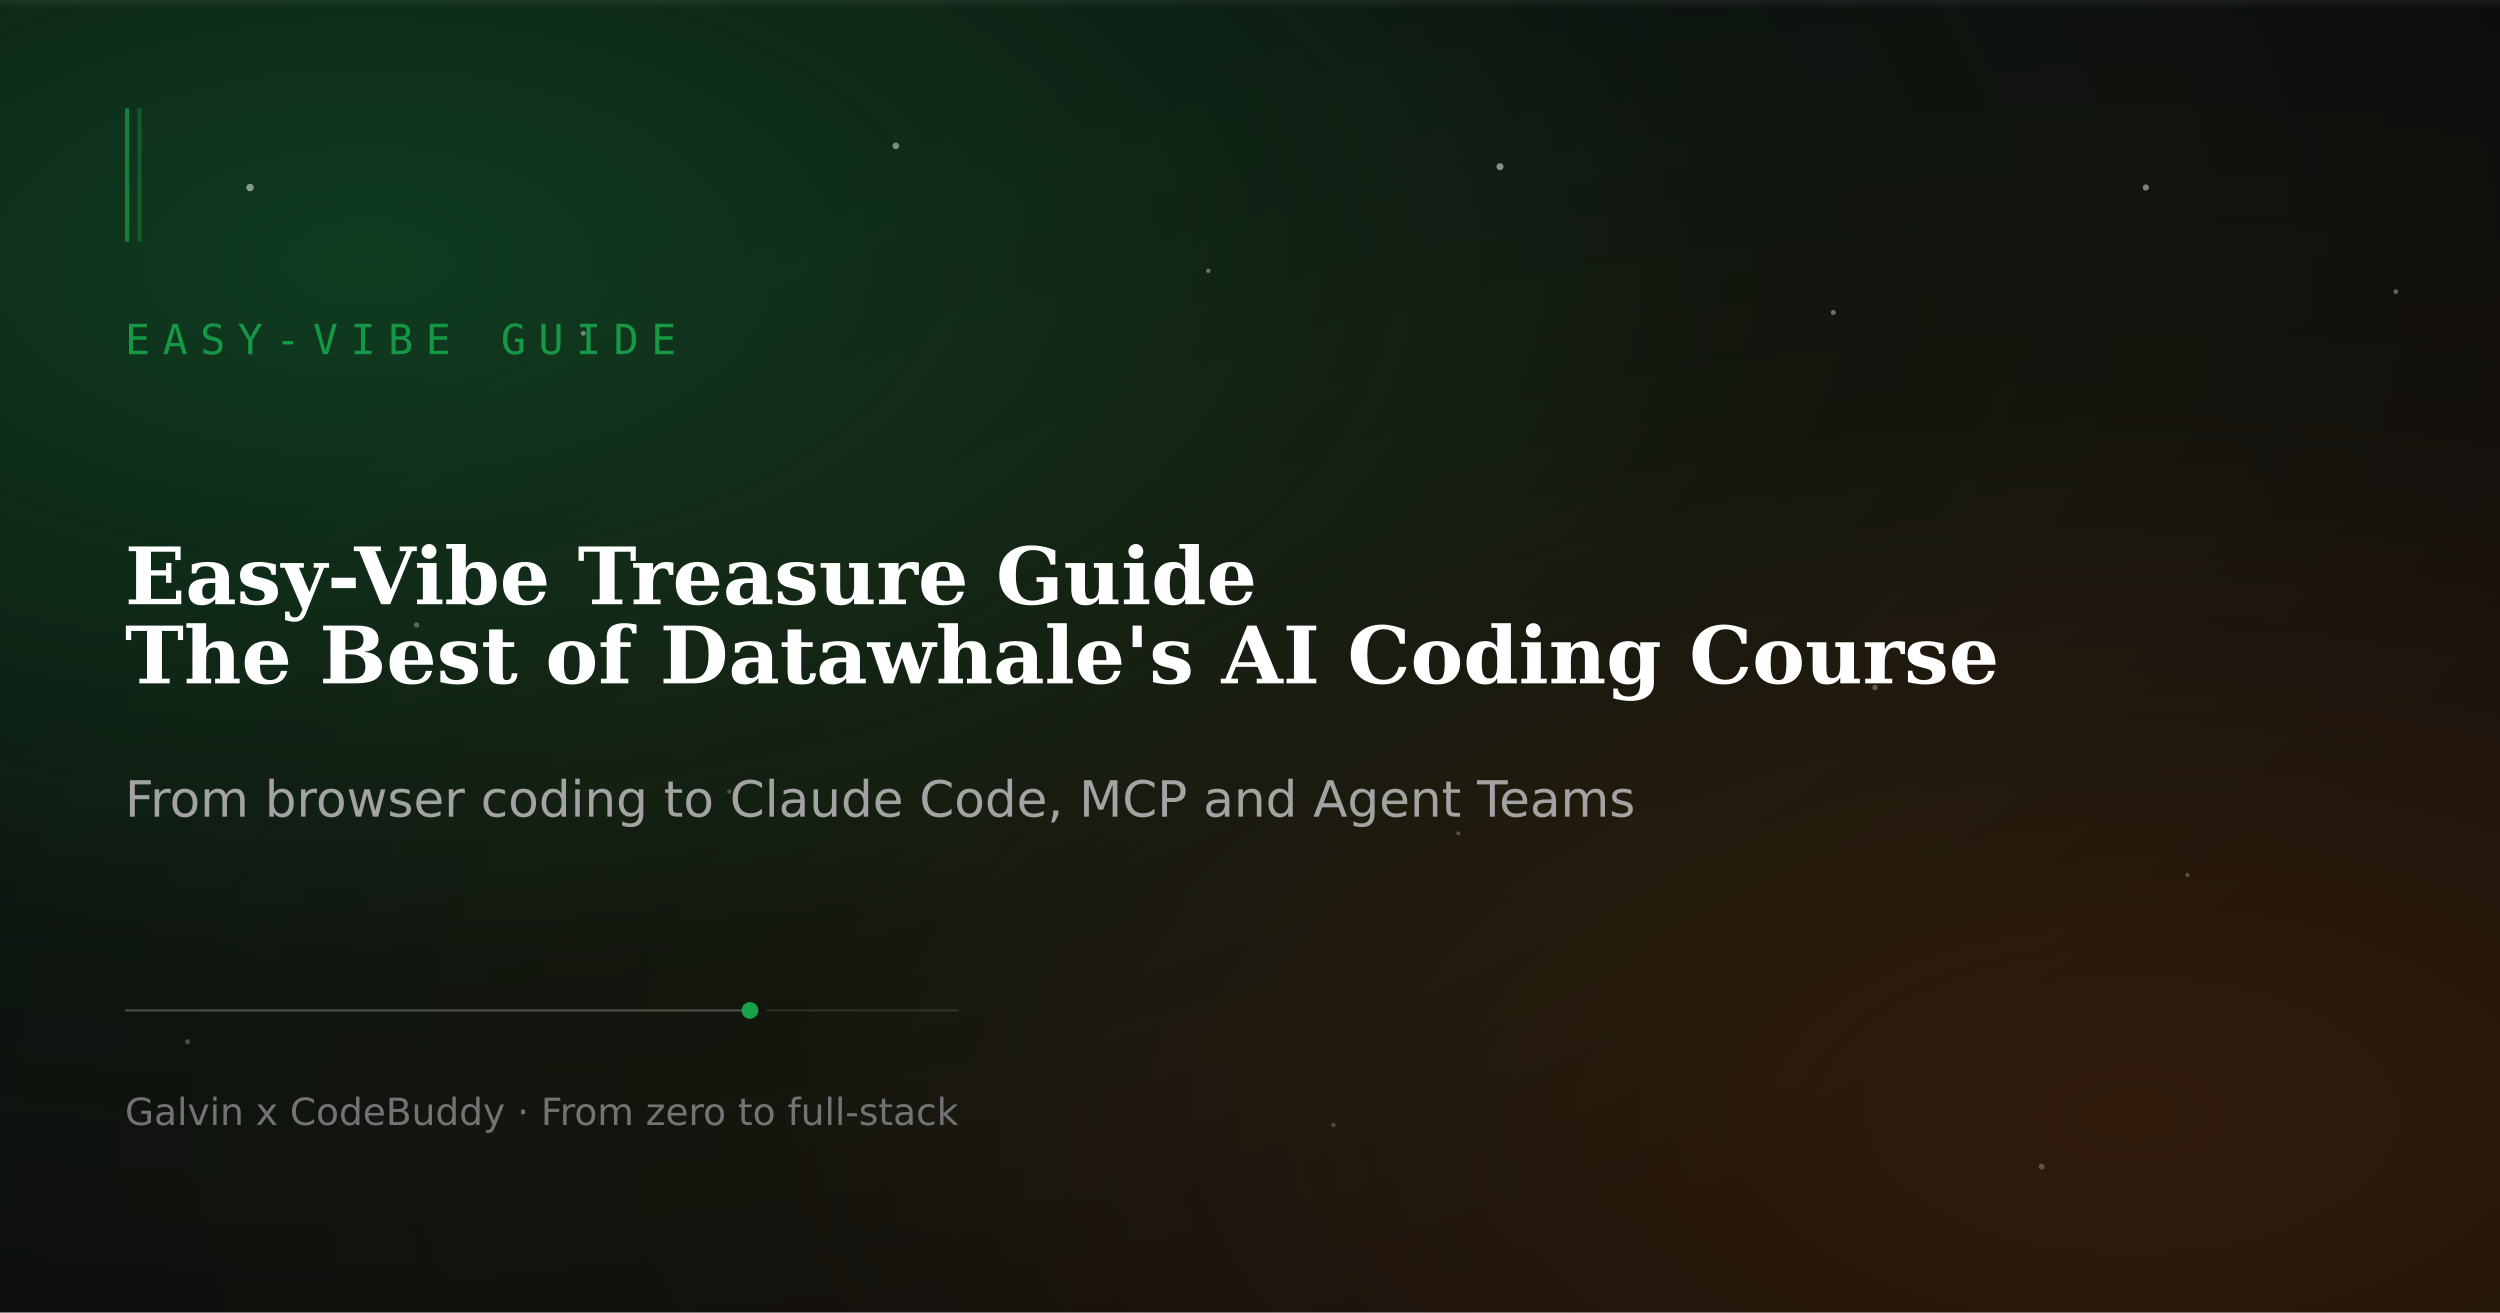
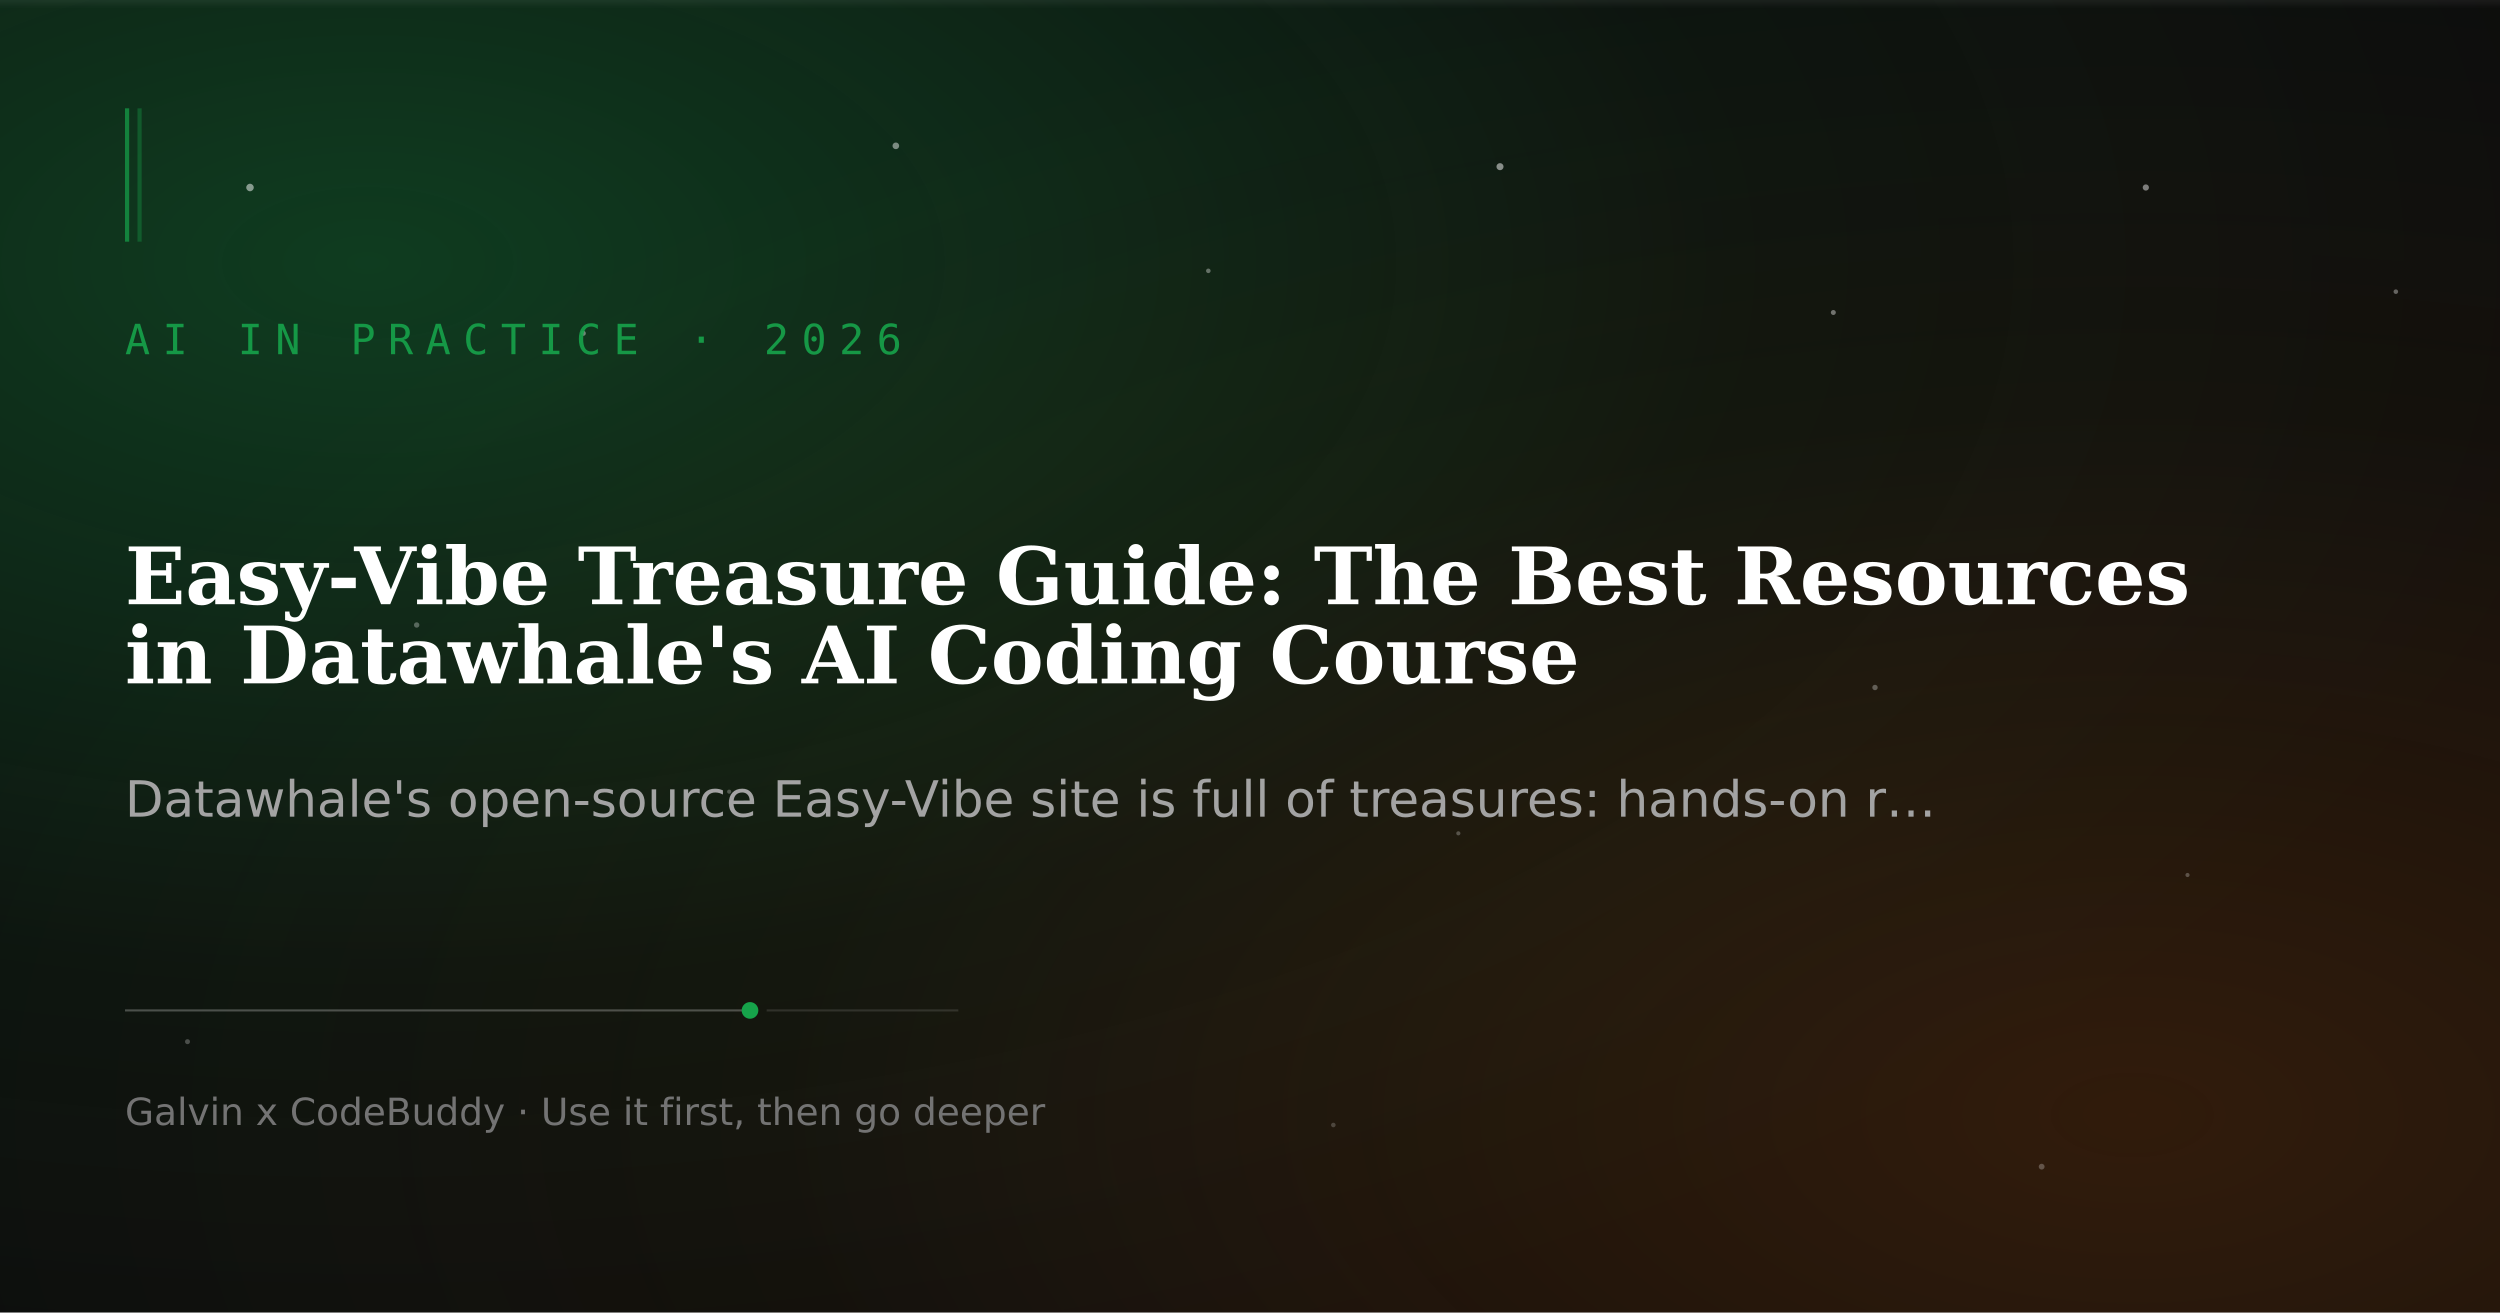
<svg xmlns="http://www.w3.org/2000/svg" width="1200" height="630" viewBox="0 0 1200 630">
  <defs>
    <radialGradient id="glow1" cx="0.15" cy="0.2" r="0.9">
      <stop offset="0%" stop-color="#16A34A" stop-opacity="0.32" />
      <stop offset="60%" stop-color="#16A34A" stop-opacity="0.06" />
      <stop offset="100%" stop-color="#16A34A" stop-opacity="0" />
    </radialGradient>
    <radialGradient id="glow2" cx="0.85" cy="0.85" r="0.9">
      <stop offset="0%" stop-color="#B45309" stop-opacity="0.22" />
      <stop offset="60%" stop-color="#B45309" stop-opacity="0.05" />
      <stop offset="100%" stop-color="#B45309" stop-opacity="0" />
    </radialGradient>
    <linearGradient id="fade" x1="0" y1="0" x2="0" y2="1">
      <stop offset="0%" stop-color="#ffffff" stop-opacity="0.06" />
      <stop offset="100%" stop-color="#ffffff" stop-opacity="0" />
    </linearGradient>
  </defs>
  <rect width="1200" height="630" fill="#0c0c0c" />
  <rect width="1200" height="630" fill="url(#glow1)" />
  <rect width="1200" height="630" fill="url(#glow2)" />
  <g fill="#ffffff">
    <circle cx="120" cy="90" r="1.8" opacity="0.5" />
    <circle cx="280" cy="160" r="1.2" opacity="0.4" />
    <circle cx="430" cy="70" r="1.6" opacity="0.45" />
    <circle cx="580" cy="130" r="1.1" opacity="0.35" />
    <circle cx="720" cy="80" r="1.7" opacity="0.5" />
    <circle cx="880" cy="150" r="1.2" opacity="0.4" />
    <circle cx="1030" cy="90" r="1.5" opacity="0.45" />
    <circle cx="1150" cy="140" r="1.1" opacity="0.35" />
    <circle cx="200" cy="300" r="1.3" opacity="0.3" />
-     <circle cx="350" cy="380" r="1.0" opacity="0.25" />
+     <circle cx="350" cy="380" r="1" opacity="0.25" />
    <circle cx="520" cy="320" r="1.4" opacity="0.3" />
-     <circle cx="700" cy="400" r="1.0" opacity="0.25" />
+     <circle cx="700" cy="400" r="1" opacity="0.25" />
    <circle cx="900" cy="330" r="1.3" opacity="0.3" />
-     <circle cx="1050" cy="420" r="1.0" opacity="0.25" />
+     <circle cx="1050" cy="420" r="1" opacity="0.25" />
    <circle cx="90" cy="500" r="1.2" opacity="0.25" />
    <circle cx="640" cy="540" r="1.1" opacity="0.2" />
    <circle cx="980" cy="560" r="1.4" opacity="0.25" />
  </g>
  <rect width="1200" height="4" fill="url(#fade)" />
  <rect x="60" y="52" width="2" height="64" fill="#16A34A" opacity="0.7" />
  <rect x="66" y="52" width="2" height="64" fill="#16A34A" opacity="0.35" />
-   <text x="60" y="170" font-family="'DejaVu Sans Mono', monospace" font-size="20" letter-spacing="6" fill="#16A34A" opacity="0.9">EASY-VIBE GUIDE</text>
-   <text x="60" y="290" font-family="Playfair Display, 'DejaVu Serif', Georgia, serif" font-size="38" font-weight="bold" fill="#ffffff">Easy-Vibe Treasure Guide</text>
-   <text x="60" y="328" font-family="Playfair Display, 'DejaVu Serif', Georgia, serif" font-size="38" font-weight="bold" fill="#ffffff">The Best of Datawhale's AI Coding Course</text>
-   <text x="60" y="392" font-family="'Source Sans 3', 'DejaVu Sans', Arial, sans-serif" font-size="24" fill="#a3a3a3">From browser coding to Claude Code, MCP and Agent Teams</text>
+   <text x="60" y="170" font-family="'DejaVu Sans Mono', monospace" font-size="20" letter-spacing="6" fill="#16A34A" opacity="0.9">AI IN PRACTICE · 2026</text>
+   <text x="60" y="290" font-family="Playfair Display, 'DejaVu Serif', Georgia, serif" font-size="38" font-weight="bold" fill="#ffffff">Easy-Vibe Treasure Guide: The Best Resources</text>
+   <text x="60" y="328" font-family="Playfair Display, 'DejaVu Serif', Georgia, serif" font-size="38" font-weight="bold" fill="#ffffff">in Datawhale's AI Coding Course</text>
+   <text x="60" y="392" font-family="'Source Sans 3', 'DejaVu Sans', Arial, sans-serif" font-size="24" fill="#a3a3a3">Datawhale's open-source Easy-Vibe site is full of treasures: hands-on r…</text>
  <line x1="60" y1="485" x2="360" y2="485" stroke="#ffffff" stroke-opacity="0.25" stroke-width="1" />
  <circle cx="360" cy="485" r="4" fill="#16A34A" />
  <line x1="368" y1="485" x2="460" y2="485" stroke="#ffffff" stroke-opacity="0.12" stroke-width="1" />
-   <text x="60" y="540" font-family="'Source Sans 3', 'DejaVu Sans', Arial, sans-serif" font-size="18" fill="#737373">Galvin x CodeBuddy · From zero to full-stack</text>
+   <text x="60" y="540" font-family="'Source Sans 3', 'DejaVu Sans', Arial, sans-serif" font-size="18" fill="#737373">Galvin x CodeBuddy · Use it first, then go deeper</text>
</svg>
